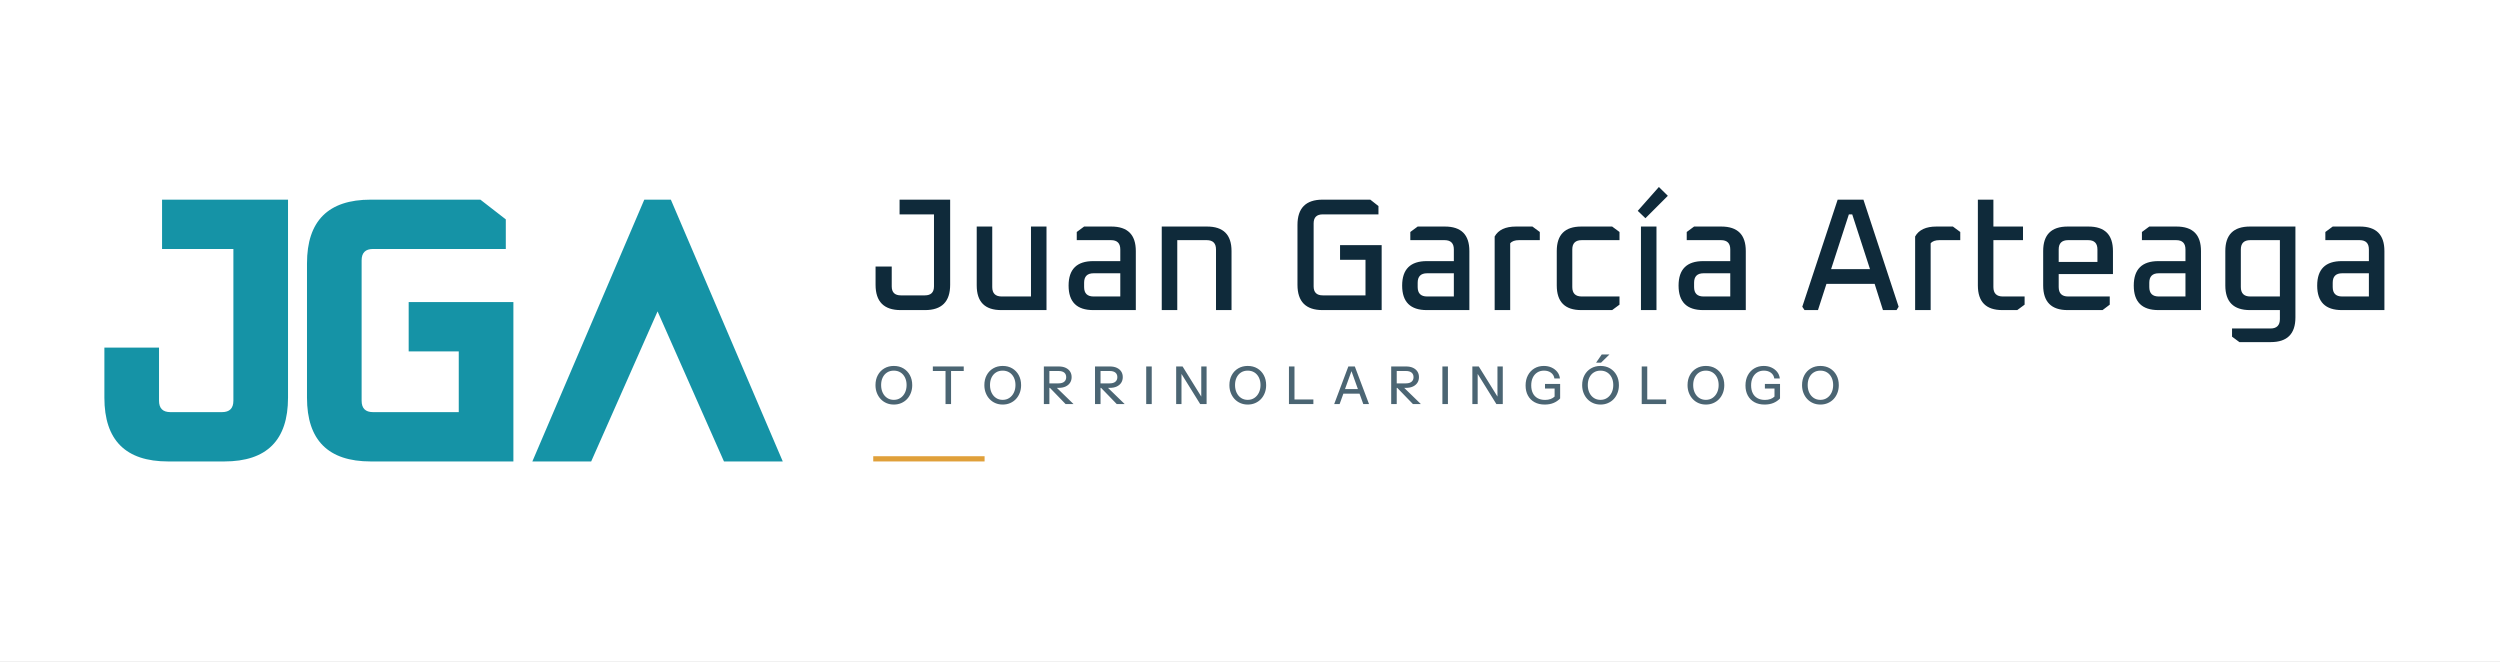
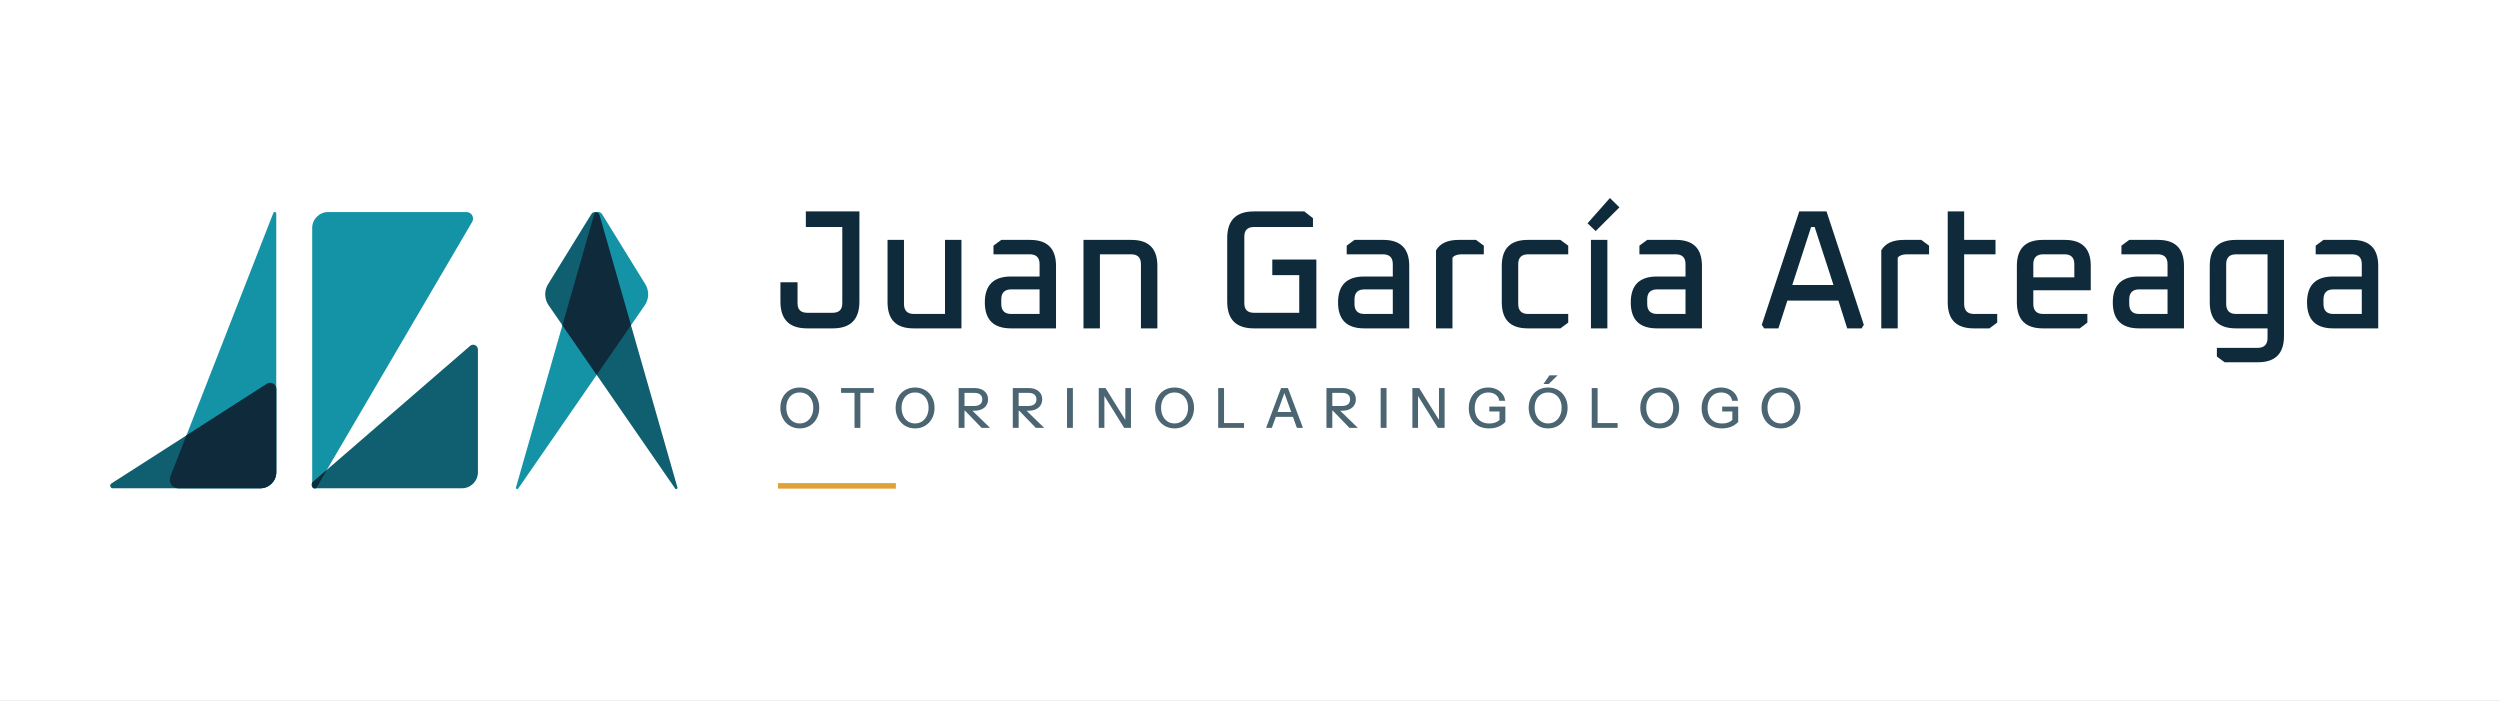
- <svg xmlns="http://www.w3.org/2000/svg" viewBox="0 0 1437 380" width="1437" height="380">
+ <svg xmlns="http://www.w3.org/2000/svg" viewBox="0 0 1357 380" width="1357" height="380">
  <rect width="100%" height="100%" fill="#ffffff" />
-   <path d="M60.0 228.601V199.814H91.405V230.346Q91.405 236.889 97.947 236.889H127.607Q134.15 236.889 134.15 230.346V143.111H93.149V114.76H165.554V228.601Q165.554 265.24 128.915 265.24H96.639Q60.0 265.24 60.0 228.601ZM176.458 228.601V151.399Q176.458 114.76 213.097 114.76H276.124L290.736 126.101V143.111H214.406Q207.863 143.111 207.863 149.654V230.346Q207.863 236.889 214.406 236.889H263.693V201.995H234.906V173.643H295.098V265.24H213.097Q176.458 265.24 176.458 228.601ZM306.00 265.24L370.34 114.76L385.60 114.76L449.94 265.24L416.14 265.24L377.97 178.99L339.81 265.24Z" fill="#1593a6" />
-   <path d="M503.275 163.704V153.216H512.567V164.624Q512.567 169.776 517.811 169.776H531.611Q536.855 169.776 536.855 164.624V123.224H517.075V114.76H546.147V163.704Q546.147 178.24 531.703 178.24H517.719Q503.275 178.24 503.275 163.704ZM561.419 164.072V130.216H570.343V164.992Q570.343 170.42 575.771 170.42H592.607V130.216H601.531V178.24H575.495Q561.419 178.24 561.419 164.072ZM628.395 178.24Q614.227 178.24 614.227 164.164Q614.227 150.088 628.395 150.088H643.943V143.372Q643.943 138.036 638.607 138.036H618.919V133.344L623.151 130.216H638.791Q652.867 130.216 652.867 144.292V178.24ZM623.151 164.992Q623.151 170.42 628.579 170.42H643.943V157.08H628.579Q623.151 157.08 623.151 162.508ZM667.771 178.24V130.216H693.807Q707.883 130.216 707.883 144.292V178.24H698.959V143.372Q698.959 138.036 693.623 138.036H676.695V178.24ZM745.787 163.704V129.296Q745.787 114.76 760.231 114.76H787.647L792.339 118.44V123.224H760.323Q755.079 123.224 755.079 128.376V164.624Q755.079 169.776 760.323 169.776H784.887V149.352H770.259V140.888H794.179V178.24H760.231Q745.787 178.24 745.787 163.704ZM820.123 178.24Q805.955 178.24 805.955 164.164Q805.955 150.088 820.123 150.088H835.671V143.372Q835.671 138.036 830.335 138.036H810.647V133.344L814.879 130.216H830.519Q844.595 130.216 844.595 144.292V178.24ZM814.879 164.992Q814.879 170.42 820.307 170.42H835.671V157.08H820.307Q814.879 157.08 814.879 162.508ZM859.131 178.24V135.92Q862.351 130.216 871.367 130.216H880.843L885.075 133.344V138.036H873.115Q869.527 138.036 868.055 139.876V178.24ZM894.827 164.072V144.292Q894.827 130.216 908.903 130.216H926.659L930.891 133.344V138.036H909.179Q903.751 138.036 903.751 143.372V164.992Q903.751 170.42 909.179 170.42H930.891V175.112L926.659 178.24H908.903Q894.827 178.24 894.827 164.072ZM943.219 178.24V130.216H952.143V178.24ZM941.379 121.2 953.523 107.492 958.675 112.552 945.795 125.432ZM979.007 178.24Q964.839 178.24 964.839 164.164Q964.839 150.088 979.007 150.088H994.555V143.372Q994.555 138.036 989.219 138.036H969.531V133.344L973.763 130.216H989.403Q1003.479 130.216 1003.479 144.292V178.24ZM973.763 164.992Q973.763 170.42 979.191 170.42H994.555V157.08H979.191Q973.763 157.08 973.763 162.508ZM1035.955 176.308 1056.287 114.76H1071.099L1091.339 176.308L1090.143 178.24H1082.323L1077.539 163.152H1049.847L1044.971 178.24H1037.243ZM1052.515 154.688H1074.871L1064.659 123.224H1062.727ZM1100.815 178.24V135.92Q1104.035 130.216 1113.051 130.216H1122.527L1126.759 133.344V138.036H1114.799Q1111.211 138.036 1109.739 139.876V178.24ZM1136.879 164.072V114.76H1145.803V130.216H1162.823V138.036H1145.803V164.992Q1145.803 170.42 1151.231 170.42H1163.743V175.112L1159.511 178.24H1150.955Q1136.879 178.24 1136.879 164.072ZM1174.415 164.072V144.292Q1174.415 130.216 1188.491 130.216H1200.451Q1214.527 130.216 1214.527 144.292V157.54H1183.339V164.992Q1183.339 170.42 1188.767 170.42H1212.687V175.112L1208.547 178.24H1188.491Q1174.415 178.24 1174.415 164.072ZM1183.339 150.548H1205.603V143.372Q1205.603 138.036 1200.267 138.036H1188.767Q1183.339 138.036 1183.339 143.372ZM1240.655 178.24Q1226.487 178.24 1226.487 164.164Q1226.487 150.088 1240.655 150.088H1256.203V143.372Q1256.203 138.036 1250.867 138.036H1231.179V133.344L1235.411 130.216H1251.051Q1265.127 130.216 1265.127 144.292V178.24ZM1235.411 164.992Q1235.411 170.42 1240.839 170.42H1256.203V157.08H1240.839Q1235.411 157.08 1235.411 162.508ZM1279.111 164.072V144.292Q1279.111 130.216 1293.279 130.216H1319.407V182.472Q1319.407 196.64 1305.239 196.64H1287.207L1282.975 193.512V188.82H1305.055Q1310.483 188.82 1310.483 183.392V178.24H1293.279Q1279.111 178.24 1279.111 164.072ZM1288.035 164.992Q1288.035 170.42 1293.463 170.42H1310.483V138.036H1293.463Q1288.035 138.036 1288.035 143.372ZM1346.087 178.24Q1331.919 178.24 1331.919 164.164Q1331.919 150.088 1346.087 150.088H1361.635V143.372Q1361.635 138.036 1356.299 138.036H1336.611V133.344L1340.843 130.216H1356.483Q1370.559 130.216 1370.559 144.292V178.24ZM1340.843 164.992Q1340.843 170.42 1346.271 170.42H1361.635V157.08H1346.271Q1340.843 157.08 1340.843 162.508Z" fill="#0f2a3a" />
-   <path d="M513.789 232.54Q511.479 232.54 509.559 231.715Q507.639 230.89 506.229 229.39Q504.819 227.89 504.024 225.85Q503.229 223.81 503.229 221.35Q503.229 218.11 504.579 215.62Q505.929 213.13 508.314 211.735Q510.699 210.34 513.759 210.34Q516.879 210.34 519.249 211.735Q521.619 213.13 522.984 215.62Q524.349 218.11 524.349 221.38Q524.349 223.81 523.554 225.865Q522.759 227.92 521.349 229.405Q519.939 230.89 518.004 231.715Q516.069 232.54 513.789 232.54ZM513.759 229.84Q515.919 229.84 517.569 228.745Q519.219 227.65 520.164 225.73Q521.109 223.81 521.109 221.32Q521.109 218.86 520.179 216.985Q519.249 215.11 517.599 214.075Q515.949 213.04 513.759 213.04Q511.569 213.04 509.934 214.075Q508.299 215.11 507.384 216.97Q506.469 218.83 506.469 221.32Q506.469 223.84 507.399 225.76Q508.329 227.68 509.964 228.76Q511.599 229.84 513.759 229.84ZM543.489 232.24V213.25H536.199V210.64H553.959V213.25H546.669V232.24ZM576.369 232.54Q574.059 232.54 572.139 231.715Q570.219 230.89 568.809 229.39Q567.399 227.89 566.604 225.85Q565.809 223.81 565.809 221.35Q565.809 218.11 567.159 215.62Q568.509 213.13 570.894 211.735Q573.279 210.34 576.339 210.34Q579.459 210.34 581.829 211.735Q584.199 213.13 585.564 215.62Q586.929 218.11 586.929 221.38Q586.929 223.81 586.134 225.865Q585.339 227.92 583.929 229.405Q582.519 230.89 580.584 231.715Q578.649 232.54 576.369 232.54ZM576.339 229.84Q578.499 229.84 580.149 228.745Q581.799 227.65 582.744 225.73Q583.689 223.81 583.689 221.32Q583.689 218.86 582.759 216.985Q581.829 215.11 580.179 214.075Q578.529 213.04 576.339 213.04Q574.149 213.04 572.514 214.075Q570.879 215.11 569.964 216.97Q569.049 218.83 569.049 221.32Q569.049 223.84 569.979 225.76Q570.909 227.68 572.544 228.76Q574.179 229.84 576.339 229.84ZM600.009 232.24V210.64H608.529Q610.869 210.64 612.519 211.405Q614.169 212.17 615.069 213.535Q615.969 214.9 615.969 216.76Q615.969 218.62 615.069 220.0Q614.169 221.38 612.519 222.16Q610.869 222.94 608.529 222.94H607.479L617.049 232.24H612.489L603.489 222.94H603.189V232.24ZM603.189 220.36H608.439Q610.599 220.36 611.724 219.415Q612.849 218.47 612.849 216.79Q612.849 215.11 611.739 214.18Q610.629 213.25 608.439 213.25H603.189ZM629.409 232.24V210.64H637.929Q640.269 210.64 641.919 211.405Q643.569 212.17 644.469 213.535Q645.369 214.9 645.369 216.76Q645.369 218.62 644.469 220.0Q643.569 221.38 641.919 222.16Q640.269 222.94 637.929 222.94H636.879L646.449 232.24H641.889L632.889 222.94H632.589V232.24ZM632.589 220.36H637.839Q639.999 220.36 641.124 219.415Q642.249 218.47 642.249 216.79Q642.249 215.11 641.139 214.18Q640.029 213.25 637.839 213.25H632.589ZM658.839 232.24V210.64H662.019V232.24ZM676.059 232.24V210.64H679.749L690.489 227.95V210.64H693.549V232.24H689.859L679.119 214.93V232.24ZM717.219 232.54Q714.909 232.54 712.989 231.715Q711.069 230.89 709.659 229.39Q708.249 227.89 707.454 225.85Q706.659 223.81 706.659 221.35Q706.659 218.11 708.009 215.62Q709.359 213.13 711.744 211.735Q714.129 210.34 717.189 210.34Q720.309 210.34 722.679 211.735Q725.049 213.13 726.414 215.62Q727.779 218.11 727.779 221.38Q727.779 223.81 726.984 225.865Q726.189 227.92 724.779 229.405Q723.369 230.89 721.434 231.715Q719.499 232.54 717.219 232.54ZM717.189 229.84Q719.349 229.84 720.999 228.745Q722.649 227.65 723.594 225.73Q724.539 223.81 724.539 221.32Q724.539 218.86 723.609 216.985Q722.679 215.11 721.029 214.075Q719.379 213.04 717.189 213.04Q714.999 213.04 713.364 214.075Q711.729 215.11 710.814 216.97Q709.899 218.83 709.899 221.32Q709.899 223.84 710.829 225.76Q711.759 227.68 713.394 228.76Q715.029 229.84 717.189 229.84ZM740.889 232.24V210.64H744.069V229.63H754.929V232.24ZM766.899 232.24 775.029 210.64H778.749L786.909 232.24H783.609L781.449 226.27H772.179L770.019 232.24ZM776.829 213.34 773.109 223.63H780.519ZM799.659 232.24V210.64H808.179Q810.519 210.64 812.169 211.405Q813.819 212.17 814.719 213.535Q815.619 214.9 815.619 216.76Q815.619 218.62 814.719 220.0Q813.819 221.38 812.169 222.16Q810.519 222.94 808.179 222.94H807.129L816.699 232.24H812.139L803.139 222.94H802.839V232.24ZM802.839 220.36H808.089Q810.249 220.36 811.374 219.415Q812.499 218.47 812.499 216.79Q812.499 215.11 811.389 214.18Q810.279 213.25 808.089 213.25H802.839ZM829.089 232.24V210.64H832.269V232.24ZM846.309 232.24V210.64H849.999L860.739 227.95V210.64H863.799V232.24H860.109L849.369 214.93V232.24ZM887.889 232.54Q884.499 232.54 882.039 231.175Q879.579 229.81 878.244 227.35Q876.909 224.89 876.909 221.56Q876.909 218.26 878.244 215.725Q879.579 213.19 881.949 211.765Q884.319 210.34 887.409 210.34Q889.869 210.34 891.864 211.255Q893.859 212.17 895.134 213.79Q896.409 215.41 896.649 217.54H893.469Q893.169 215.47 891.549 214.255Q889.929 213.04 887.499 213.04Q885.279 213.04 883.629 214.09Q881.979 215.14 881.064 217.03Q880.149 218.92 880.149 221.5Q880.149 224.11 881.079 225.985Q882.009 227.86 883.794 228.865Q885.579 229.87 888.099 229.87Q889.899 229.87 891.279 229.36Q892.599 228.88 893.589 227.95V223.33H888.069V220.69H896.769V229.03Q895.089 230.77 892.899 231.655Q890.709 232.54 887.889 232.54ZM919.989 232.54Q917.679 232.54 915.759 231.715Q913.839 230.89 912.429 229.39Q911.019 227.89 910.224 225.85Q909.429 223.81 909.429 221.35Q909.429 218.11 910.779 215.62Q912.129 213.13 914.514 211.735Q916.899 210.34 919.959 210.34Q923.079 210.34 925.449 211.735Q927.819 213.13 929.184 215.62Q930.549 218.11 930.549 221.38Q930.549 223.81 929.754 225.865Q928.959 227.92 927.549 229.405Q926.139 230.89 924.204 231.715Q922.269 232.54 919.989 232.54ZM919.959 229.84Q922.119 229.84 923.769 228.745Q925.419 227.65 926.364 225.73Q927.309 223.81 927.309 221.32Q927.309 218.86 926.379 216.985Q925.449 215.11 923.799 214.075Q922.149 213.04 919.959 213.04Q917.769 213.04 916.134 214.075Q914.499 215.11 913.584 216.97Q912.669 218.83 912.669 221.32Q912.669 223.84 913.599 225.76Q914.529 227.68 916.164 228.76Q917.799 229.84 919.959 229.84ZM920.289 208.45H917.439L920.679 203.74H925.119ZM943.659 232.24V210.64H946.839V229.63H957.699V232.24ZM980.559 232.54Q978.249 232.54 976.329 231.715Q974.409 230.89 972.999 229.39Q971.589 227.89 970.794 225.85Q969.999 223.81 969.999 221.35Q969.999 218.11 971.349 215.62Q972.699 213.13 975.084 211.735Q977.469 210.34 980.529 210.34Q983.649 210.34 986.019 211.735Q988.389 213.13 989.754 215.62Q991.119 218.11 991.119 221.38Q991.119 223.81 990.324 225.865Q989.529 227.92 988.119 229.405Q986.709 230.89 984.774 231.715Q982.839 232.54 980.559 232.54ZM980.529 229.84Q982.689 229.84 984.339 228.745Q985.989 227.65 986.934 225.73Q987.879 223.81 987.879 221.32Q987.879 218.86 986.949 216.985Q986.019 215.11 984.369 214.075Q982.719 213.04 980.529 213.04Q978.339 213.04 976.704 214.075Q975.069 215.11 974.154 216.97Q973.239 218.83 973.239 221.32Q973.239 223.84 974.169 225.76Q975.099 227.68 976.734 228.76Q978.369 229.84 980.529 229.84ZM1014.279 232.54Q1010.889 232.54 1008.429 231.175Q1005.969 229.81 1004.634 227.35Q1003.299 224.89 1003.299 221.56Q1003.299 218.26 1004.634 215.725Q1005.969 213.19 1008.339 211.765Q1010.709 210.34 1013.799 210.34Q1016.259 210.34 1018.254 211.255Q1020.249 212.17 1021.524 213.79Q1022.799 215.41 1023.039 217.54H1019.859Q1019.559 215.47 1017.939 214.255Q1016.319 213.04 1013.889 213.04Q1011.669 213.04 1010.019 214.09Q1008.369 215.14 1007.454 217.03Q1006.539 218.92 1006.539 221.5Q1006.539 224.11 1007.469 225.985Q1008.399 227.86 1010.184 228.865Q1011.969 229.87 1014.489 229.87Q1016.289 229.87 1017.669 229.36Q1018.989 228.88 1019.979 227.95V223.33H1014.459V220.69H1023.159V229.03Q1021.479 230.77 1019.289 231.655Q1017.099 232.54 1014.279 232.54ZM1046.379 232.54Q1044.069 232.54 1042.149 231.715Q1040.229 230.89 1038.819 229.39Q1037.409 227.89 1036.614 225.85Q1035.819 223.81 1035.819 221.35Q1035.819 218.11 1037.169 215.62Q1038.519 213.13 1040.904 211.735Q1043.289 210.34 1046.349 210.34Q1049.469 210.34 1051.839 211.735Q1054.209 213.13 1055.574 215.62Q1056.939 218.11 1056.939 221.38Q1056.939 223.81 1056.144 225.865Q1055.349 227.92 1053.939 229.405Q1052.529 230.89 1050.594 231.715Q1048.659 232.54 1046.379 232.54ZM1046.349 229.84Q1048.509 229.84 1050.159 228.745Q1051.809 227.65 1052.754 225.73Q1053.699 223.81 1053.699 221.32Q1053.699 218.86 1052.769 216.985Q1051.839 215.11 1050.189 214.075Q1048.539 213.04 1046.349 213.04Q1044.159 213.04 1042.524 214.075Q1040.889 215.11 1039.974 216.97Q1039.059 218.83 1039.059 221.32Q1039.059 223.84 1039.989 225.76Q1040.919 227.68 1042.554 228.76Q1044.189 229.84 1046.349 229.84Z" fill="#4b6573" />
-   <rect x="501.939" y="262.24" width="64" height="3" fill="#e0a03a" />
+   <g id="jga" transform="translate(60 115.101) scale(1.49935)">
+     <defs>
+       <clipPath id="jga-0">
+         <path d="M58.95 0.3A0.55 0.55 0 0 1 60 0.49L60 94.21A5.79 5.79 0 0 1 54.21 100L24.55 100A3.1 3.1 0 0 1 21.65 95.77Z" />
+       </clipPath>
+       <clipPath id="jga-1">
+         <path d="M73 5.79A5.79 5.79 0 0 1 78.79 0L128.86 0A2.37 2.37 0 0 1 130.91 3.57L74.59 99.69A0.85 0.85 0 0 1 73 99.26Z" />
+       </clipPath>
+       <clipPath id="jga-2">
+         <path d="M147.61 100.07A0.46 0.46 0 0 1 146.78 99.68L174.99 1.14A1.63 1.63 0 0 1 177.93 0.73L193.6 26.11A7 7 0 0 1 193.4 33.76Z" />
+       </clipPath>
+     </defs>
+     <path fill="#1593a6" d="M58.95 0.3A0.55 0.55 0 0 1 60 0.49L60 94.21A5.79 5.79 0 0 1 54.21 100L24.55 100A3.1 3.1 0 0 1 21.65 95.77Z" />
+     <path fill="#0f5f70" d="M0.3 98.27A0.94 0.94 0 0 0 0.8 100L54.21 100A5.79 5.79 0 0 0 60 94.21L60 64.05A2.21 2.21 0 0 0 56.59 62.18Z" />
+     <path fill="#0f2a3a" clip-path="url(#jga-0)" d="M0.3 98.27A0.94 0.94 0 0 0 0.8 100L54.21 100A5.79 5.79 0 0 0 60 94.21L60 64.05A2.21 2.21 0 0 0 56.59 62.18Z" />
+     <path fill="#1593a6" d="M73 5.79A5.79 5.79 0 0 1 78.79 0L128.86 0A2.37 2.37 0 0 1 130.91 3.57L74.59 99.69A0.85 0.85 0 0 1 73 99.26Z" />
+     <path fill="#0f5f70" d="M73.21 97.74A1.29 1.29 0 0 0 74.06 100L127.21 100A5.79 5.79 0 0 0 133 94.21L133 49.74A1.71 1.71 0 0 0 130.18 48.44Z" />
+     <path fill="#0f2a3a" clip-path="url(#jga-1)" d="M73.21 97.74A1.29 1.29 0 0 0 74.06 100L127.21 100A5.79 5.79 0 0 0 133 94.21L133 49.74A1.71 1.71 0 0 0 130.18 48.44Z" />
+     <path fill="#1593a6" d="M147.61 100.07A0.46 0.46 0 0 1 146.78 99.68L174.99 1.14A1.63 1.63 0 0 1 177.93 0.73L193.6 26.11A7 7 0 0 1 193.4 33.76Z" />
+     <path fill="#0f5f70" d="M204.39 100.07A0.46 0.46 0 0 0 205.22 99.68L177.01 1.14A1.63 1.63 0 0 0 174.07 0.73L158.4 26.11A7 7 0 0 0 158.6 33.76Z" />
+     <path fill="#0f2a3a" clip-path="url(#jga-2)" d="M204.39 100.07A0.46 0.46 0 0 0 205.22 99.68L177.01 1.14A1.63 1.63 0 0 0 174.07 0.73L158.4 26.11A7 7 0 0 0 158.6 33.76Z" />
+   </g>
+   <g transform="translate(-79.66 0)">
+     <path d="M503.275 163.704V153.216H512.567V164.624Q512.567 169.776 517.811 169.776H531.611Q536.855 169.776 536.855 164.624V123.224H517.075V114.76H546.147V163.704Q546.147 178.24 531.703 178.24H517.719Q503.275 178.24 503.275 163.704ZM561.419 164.072V130.216H570.343V164.992Q570.343 170.42 575.771 170.42H592.607V130.216H601.531V178.24H575.495Q561.419 178.24 561.419 164.072ZM628.395 178.24Q614.227 178.24 614.227 164.164Q614.227 150.088 628.395 150.088H643.943V143.372Q643.943 138.036 638.607 138.036H618.919V133.344L623.151 130.216H638.791Q652.867 130.216 652.867 144.292V178.24ZM623.151 164.992Q623.151 170.42 628.579 170.42H643.943V157.08H628.579Q623.151 157.08 623.151 162.508ZM667.771 178.24V130.216H693.807Q707.883 130.216 707.883 144.292V178.24H698.959V143.372Q698.959 138.036 693.623 138.036H676.695V178.24ZM745.787 163.704V129.296Q745.787 114.76 760.231 114.76H787.647L792.339 118.44V123.224H760.323Q755.079 123.224 755.079 128.376V164.624Q755.079 169.776 760.323 169.776H784.887V149.352H770.259V140.888H794.179V178.24H760.231Q745.787 178.24 745.787 163.704ZM820.123 178.24Q805.955 178.24 805.955 164.164Q805.955 150.088 820.123 150.088H835.671V143.372Q835.671 138.036 830.335 138.036H810.647V133.344L814.879 130.216H830.519Q844.595 130.216 844.595 144.292V178.24ZM814.879 164.992Q814.879 170.42 820.307 170.42H835.671V157.08H820.307Q814.879 157.08 814.879 162.508ZM859.131 178.24V135.92Q862.351 130.216 871.367 130.216H880.843L885.075 133.344V138.036H873.115Q869.527 138.036 868.055 139.876V178.24ZM894.827 164.072V144.292Q894.827 130.216 908.903 130.216H926.659L930.891 133.344V138.036H909.179Q903.751 138.036 903.751 143.372V164.992Q903.751 170.42 909.179 170.42H930.891V175.112L926.659 178.24H908.903Q894.827 178.24 894.827 164.072ZM943.219 178.24V130.216H952.143V178.24ZM941.379 121.2 953.523 107.492 958.675 112.552 945.795 125.432ZM979.007 178.24Q964.839 178.24 964.839 164.164Q964.839 150.088 979.007 150.088H994.555V143.372Q994.555 138.036 989.219 138.036H969.531V133.344L973.763 130.216H989.403Q1003.479 130.216 1003.479 144.292V178.24ZM973.763 164.992Q973.763 170.42 979.191 170.42H994.555V157.08H979.191Q973.763 157.08 973.763 162.508ZM1035.955 176.308 1056.287 114.76H1071.099L1091.339 176.308L1090.143 178.24H1082.323L1077.539 163.152H1049.847L1044.971 178.24H1037.243ZM1052.515 154.688H1074.871L1064.659 123.224H1062.727ZM1100.815 178.24V135.92Q1104.035 130.216 1113.051 130.216H1122.527L1126.759 133.344V138.036H1114.799Q1111.211 138.036 1109.739 139.876V178.24ZM1136.879 164.072V114.76H1145.803V130.216H1162.823V138.036H1145.803V164.992Q1145.803 170.42 1151.231 170.42H1163.743V175.112L1159.511 178.24H1150.955Q1136.879 178.24 1136.879 164.072ZM1174.415 164.072V144.292Q1174.415 130.216 1188.491 130.216H1200.451Q1214.527 130.216 1214.527 144.292V157.54H1183.339V164.992Q1183.339 170.42 1188.767 170.42H1212.687V175.112L1208.547 178.24H1188.491Q1174.415 178.24 1174.415 164.072ZM1183.339 150.548H1205.603V143.372Q1205.603 138.036 1200.267 138.036H1188.767Q1183.339 138.036 1183.339 143.372ZM1240.655 178.24Q1226.487 178.24 1226.487 164.164Q1226.487 150.088 1240.655 150.088H1256.203V143.372Q1256.203 138.036 1250.867 138.036H1231.179V133.344L1235.411 130.216H1251.051Q1265.127 130.216 1265.127 144.292V178.24ZM1235.411 164.992Q1235.411 170.42 1240.839 170.42H1256.203V157.08H1240.839Q1235.411 157.08 1235.411 162.508ZM1279.111 164.072V144.292Q1279.111 130.216 1293.279 130.216H1319.407V182.472Q1319.407 196.64 1305.239 196.64H1287.207L1282.975 193.512V188.82H1305.055Q1310.483 188.82 1310.483 183.392V178.24H1293.279Q1279.111 178.24 1279.111 164.072ZM1288.035 164.992Q1288.035 170.42 1293.463 170.42H1310.483V138.036H1293.463Q1288.035 138.036 1288.035 143.372ZM1346.087 178.24Q1331.919 178.24 1331.919 164.164Q1331.919 150.088 1346.087 150.088H1361.635V143.372Q1361.635 138.036 1356.299 138.036H1336.611V133.344L1340.843 130.216H1356.483Q1370.559 130.216 1370.559 144.292V178.24ZM1340.843 164.992Q1340.843 170.42 1346.271 170.42H1361.635V157.08H1346.271Q1340.843 157.08 1340.843 162.508Z" fill="#0f2a3a" />
+     <path d="M513.789 232.54Q511.479 232.54 509.559 231.715Q507.639 230.89 506.229 229.39Q504.819 227.89 504.024 225.85Q503.229 223.81 503.229 221.35Q503.229 218.11 504.579 215.62Q505.929 213.13 508.314 211.735Q510.699 210.34 513.759 210.34Q516.879 210.34 519.249 211.735Q521.619 213.13 522.984 215.62Q524.349 218.11 524.349 221.38Q524.349 223.81 523.554 225.865Q522.759 227.92 521.349 229.405Q519.939 230.89 518.004 231.715Q516.069 232.54 513.789 232.54ZM513.759 229.84Q515.919 229.84 517.569 228.745Q519.219 227.65 520.164 225.73Q521.109 223.81 521.109 221.32Q521.109 218.86 520.179 216.985Q519.249 215.11 517.599 214.075Q515.949 213.04 513.759 213.04Q511.569 213.04 509.934 214.075Q508.299 215.11 507.384 216.97Q506.469 218.83 506.469 221.32Q506.469 223.84 507.399 225.76Q508.329 227.68 509.964 228.76Q511.599 229.84 513.759 229.84ZM543.489 232.24V213.25H536.199V210.64H553.959V213.25H546.669V232.24ZM576.369 232.54Q574.059 232.54 572.139 231.715Q570.219 230.89 568.809 229.39Q567.399 227.89 566.604 225.85Q565.809 223.81 565.809 221.35Q565.809 218.11 567.159 215.62Q568.509 213.13 570.894 211.735Q573.279 210.34 576.339 210.34Q579.459 210.34 581.829 211.735Q584.199 213.13 585.564 215.62Q586.929 218.11 586.929 221.38Q586.929 223.81 586.134 225.865Q585.339 227.92 583.929 229.405Q582.519 230.89 580.584 231.715Q578.649 232.54 576.369 232.54ZM576.339 229.84Q578.499 229.84 580.149 228.745Q581.799 227.65 582.744 225.73Q583.689 223.81 583.689 221.32Q583.689 218.86 582.759 216.985Q581.829 215.11 580.179 214.075Q578.529 213.04 576.339 213.04Q574.149 213.04 572.514 214.075Q570.879 215.11 569.964 216.97Q569.049 218.83 569.049 221.32Q569.049 223.84 569.979 225.76Q570.909 227.68 572.544 228.76Q574.179 229.84 576.339 229.84ZM600.009 232.24V210.64H608.529Q610.869 210.64 612.519 211.405Q614.169 212.17 615.069 213.535Q615.969 214.9 615.969 216.76Q615.969 218.62 615.069 220.0Q614.169 221.38 612.519 222.16Q610.869 222.94 608.529 222.94H607.479L617.049 232.24H612.489L603.489 222.94H603.189V232.24ZM603.189 220.36H608.439Q610.599 220.36 611.724 219.415Q612.849 218.47 612.849 216.79Q612.849 215.11 611.739 214.18Q610.629 213.25 608.439 213.25H603.189ZM629.409 232.24V210.64H637.929Q640.269 210.64 641.919 211.405Q643.569 212.17 644.469 213.535Q645.369 214.9 645.369 216.76Q645.369 218.62 644.469 220.0Q643.569 221.38 641.919 222.16Q640.269 222.94 637.929 222.94H636.879L646.449 232.24H641.889L632.889 222.94H632.589V232.24ZM632.589 220.36H637.839Q639.999 220.36 641.124 219.415Q642.249 218.47 642.249 216.79Q642.249 215.11 641.139 214.18Q640.029 213.25 637.839 213.25H632.589ZM658.839 232.24V210.64H662.019V232.24ZM676.059 232.24V210.64H679.749L690.489 227.95V210.64H693.549V232.24H689.859L679.119 214.93V232.24ZM717.219 232.54Q714.909 232.54 712.989 231.715Q711.069 230.89 709.659 229.39Q708.249 227.89 707.454 225.85Q706.659 223.81 706.659 221.35Q706.659 218.11 708.009 215.62Q709.359 213.13 711.744 211.735Q714.129 210.34 717.189 210.34Q720.309 210.34 722.679 211.735Q725.049 213.13 726.414 215.62Q727.779 218.11 727.779 221.38Q727.779 223.81 726.984 225.865Q726.189 227.92 724.779 229.405Q723.369 230.89 721.434 231.715Q719.499 232.54 717.219 232.54ZM717.189 229.84Q719.349 229.84 720.999 228.745Q722.649 227.65 723.594 225.73Q724.539 223.81 724.539 221.32Q724.539 218.86 723.609 216.985Q722.679 215.11 721.029 214.075Q719.379 213.04 717.189 213.04Q714.999 213.04 713.364 214.075Q711.729 215.11 710.814 216.97Q709.899 218.83 709.899 221.32Q709.899 223.84 710.829 225.76Q711.759 227.68 713.394 228.76Q715.029 229.84 717.189 229.84ZM740.889 232.24V210.64H744.069V229.63H754.929V232.24ZM766.899 232.24 775.029 210.64H778.749L786.909 232.24H783.609L781.449 226.27H772.179L770.019 232.24ZM776.829 213.34 773.109 223.63H780.519ZM799.659 232.24V210.64H808.179Q810.519 210.64 812.169 211.405Q813.819 212.17 814.719 213.535Q815.619 214.9 815.619 216.76Q815.619 218.62 814.719 220.0Q813.819 221.38 812.169 222.16Q810.519 222.94 808.179 222.94H807.129L816.699 232.24H812.139L803.139 222.94H802.839V232.24ZM802.839 220.36H808.089Q810.249 220.36 811.374 219.415Q812.499 218.47 812.499 216.79Q812.499 215.11 811.389 214.18Q810.279 213.25 808.089 213.25H802.839ZM829.089 232.24V210.64H832.269V232.24ZM846.309 232.24V210.64H849.999L860.739 227.95V210.64H863.799V232.24H860.109L849.369 214.93V232.24ZM887.889 232.54Q884.499 232.54 882.039 231.175Q879.579 229.81 878.244 227.35Q876.909 224.89 876.909 221.56Q876.909 218.26 878.244 215.725Q879.579 213.19 881.949 211.765Q884.319 210.34 887.409 210.34Q889.869 210.34 891.864 211.255Q893.859 212.17 895.134 213.79Q896.409 215.41 896.649 217.54H893.469Q893.169 215.47 891.549 214.255Q889.929 213.04 887.499 213.04Q885.279 213.04 883.629 214.09Q881.979 215.14 881.064 217.03Q880.149 218.92 880.149 221.5Q880.149 224.11 881.079 225.985Q882.009 227.86 883.794 228.865Q885.579 229.87 888.099 229.87Q889.899 229.87 891.279 229.36Q892.599 228.88 893.589 227.95V223.33H888.069V220.69H896.769V229.03Q895.089 230.77 892.899 231.655Q890.709 232.54 887.889 232.54ZM919.989 232.54Q917.679 232.54 915.759 231.715Q913.839 230.89 912.429 229.39Q911.019 227.89 910.224 225.85Q909.429 223.81 909.429 221.35Q909.429 218.11 910.779 215.62Q912.129 213.13 914.514 211.735Q916.899 210.34 919.959 210.34Q923.079 210.34 925.449 211.735Q927.819 213.13 929.184 215.62Q930.549 218.11 930.549 221.38Q930.549 223.81 929.754 225.865Q928.959 227.92 927.549 229.405Q926.139 230.89 924.204 231.715Q922.269 232.54 919.989 232.54ZM919.959 229.84Q922.119 229.84 923.769 228.745Q925.419 227.65 926.364 225.73Q927.309 223.81 927.309 221.32Q927.309 218.86 926.379 216.985Q925.449 215.11 923.799 214.075Q922.149 213.04 919.959 213.04Q917.769 213.04 916.134 214.075Q914.499 215.11 913.584 216.97Q912.669 218.83 912.669 221.32Q912.669 223.84 913.599 225.76Q914.529 227.68 916.164 228.76Q917.799 229.84 919.959 229.84ZM920.289 208.45H917.439L920.679 203.74H925.119ZM943.659 232.24V210.64H946.839V229.63H957.699V232.24ZM980.559 232.54Q978.249 232.54 976.329 231.715Q974.409 230.89 972.999 229.39Q971.589 227.89 970.794 225.85Q969.999 223.81 969.999 221.35Q969.999 218.11 971.349 215.62Q972.699 213.13 975.084 211.735Q977.469 210.34 980.529 210.34Q983.649 210.34 986.019 211.735Q988.389 213.13 989.754 215.62Q991.119 218.11 991.119 221.38Q991.119 223.81 990.324 225.865Q989.529 227.92 988.119 229.405Q986.709 230.89 984.774 231.715Q982.839 232.54 980.559 232.54ZM980.529 229.84Q982.689 229.84 984.339 228.745Q985.989 227.65 986.934 225.73Q987.879 223.81 987.879 221.32Q987.879 218.86 986.949 216.985Q986.019 215.11 984.369 214.075Q982.719 213.04 980.529 213.04Q978.339 213.04 976.704 214.075Q975.069 215.11 974.154 216.97Q973.239 218.83 973.239 221.32Q973.239 223.84 974.169 225.76Q975.099 227.68 976.734 228.76Q978.369 229.84 980.529 229.84ZM1014.279 232.54Q1010.889 232.54 1008.429 231.175Q1005.969 229.81 1004.634 227.35Q1003.299 224.89 1003.299 221.56Q1003.299 218.26 1004.634 215.725Q1005.969 213.19 1008.339 211.765Q1010.709 210.34 1013.799 210.34Q1016.259 210.34 1018.254 211.255Q1020.249 212.17 1021.524 213.79Q1022.799 215.41 1023.039 217.54H1019.859Q1019.559 215.47 1017.939 214.255Q1016.319 213.04 1013.889 213.04Q1011.669 213.04 1010.019 214.09Q1008.369 215.14 1007.454 217.03Q1006.539 218.92 1006.539 221.5Q1006.539 224.11 1007.469 225.985Q1008.399 227.86 1010.184 228.865Q1011.969 229.87 1014.489 229.87Q1016.289 229.87 1017.669 229.36Q1018.989 228.88 1019.979 227.95V223.33H1014.459V220.69H1023.159V229.03Q1021.479 230.77 1019.289 231.655Q1017.099 232.54 1014.279 232.54ZM1046.379 232.54Q1044.069 232.54 1042.149 231.715Q1040.229 230.89 1038.819 229.39Q1037.409 227.89 1036.614 225.85Q1035.819 223.81 1035.819 221.35Q1035.819 218.11 1037.169 215.62Q1038.519 213.13 1040.904 211.735Q1043.289 210.34 1046.349 210.34Q1049.469 210.34 1051.839 211.735Q1054.209 213.13 1055.574 215.62Q1056.939 218.11 1056.939 221.38Q1056.939 223.81 1056.144 225.865Q1055.349 227.92 1053.939 229.405Q1052.529 230.89 1050.594 231.715Q1048.659 232.54 1046.379 232.54ZM1046.349 229.84Q1048.509 229.84 1050.159 228.745Q1051.809 227.65 1052.754 225.73Q1053.699 223.81 1053.699 221.32Q1053.699 218.86 1052.769 216.985Q1051.839 215.11 1050.189 214.075Q1048.539 213.04 1046.349 213.04Q1044.159 213.04 1042.524 214.075Q1040.889 215.11 1039.974 216.97Q1039.059 218.83 1039.059 221.32Q1039.059 223.84 1039.989 225.76Q1040.919 227.68 1042.554 228.76Q1044.189 229.84 1046.349 229.84Z" fill="#4b6573" />
+     <rect x="501.939" y="262.24" width="64" height="3" fill="#e0a03a" />
+   </g>
</svg>
